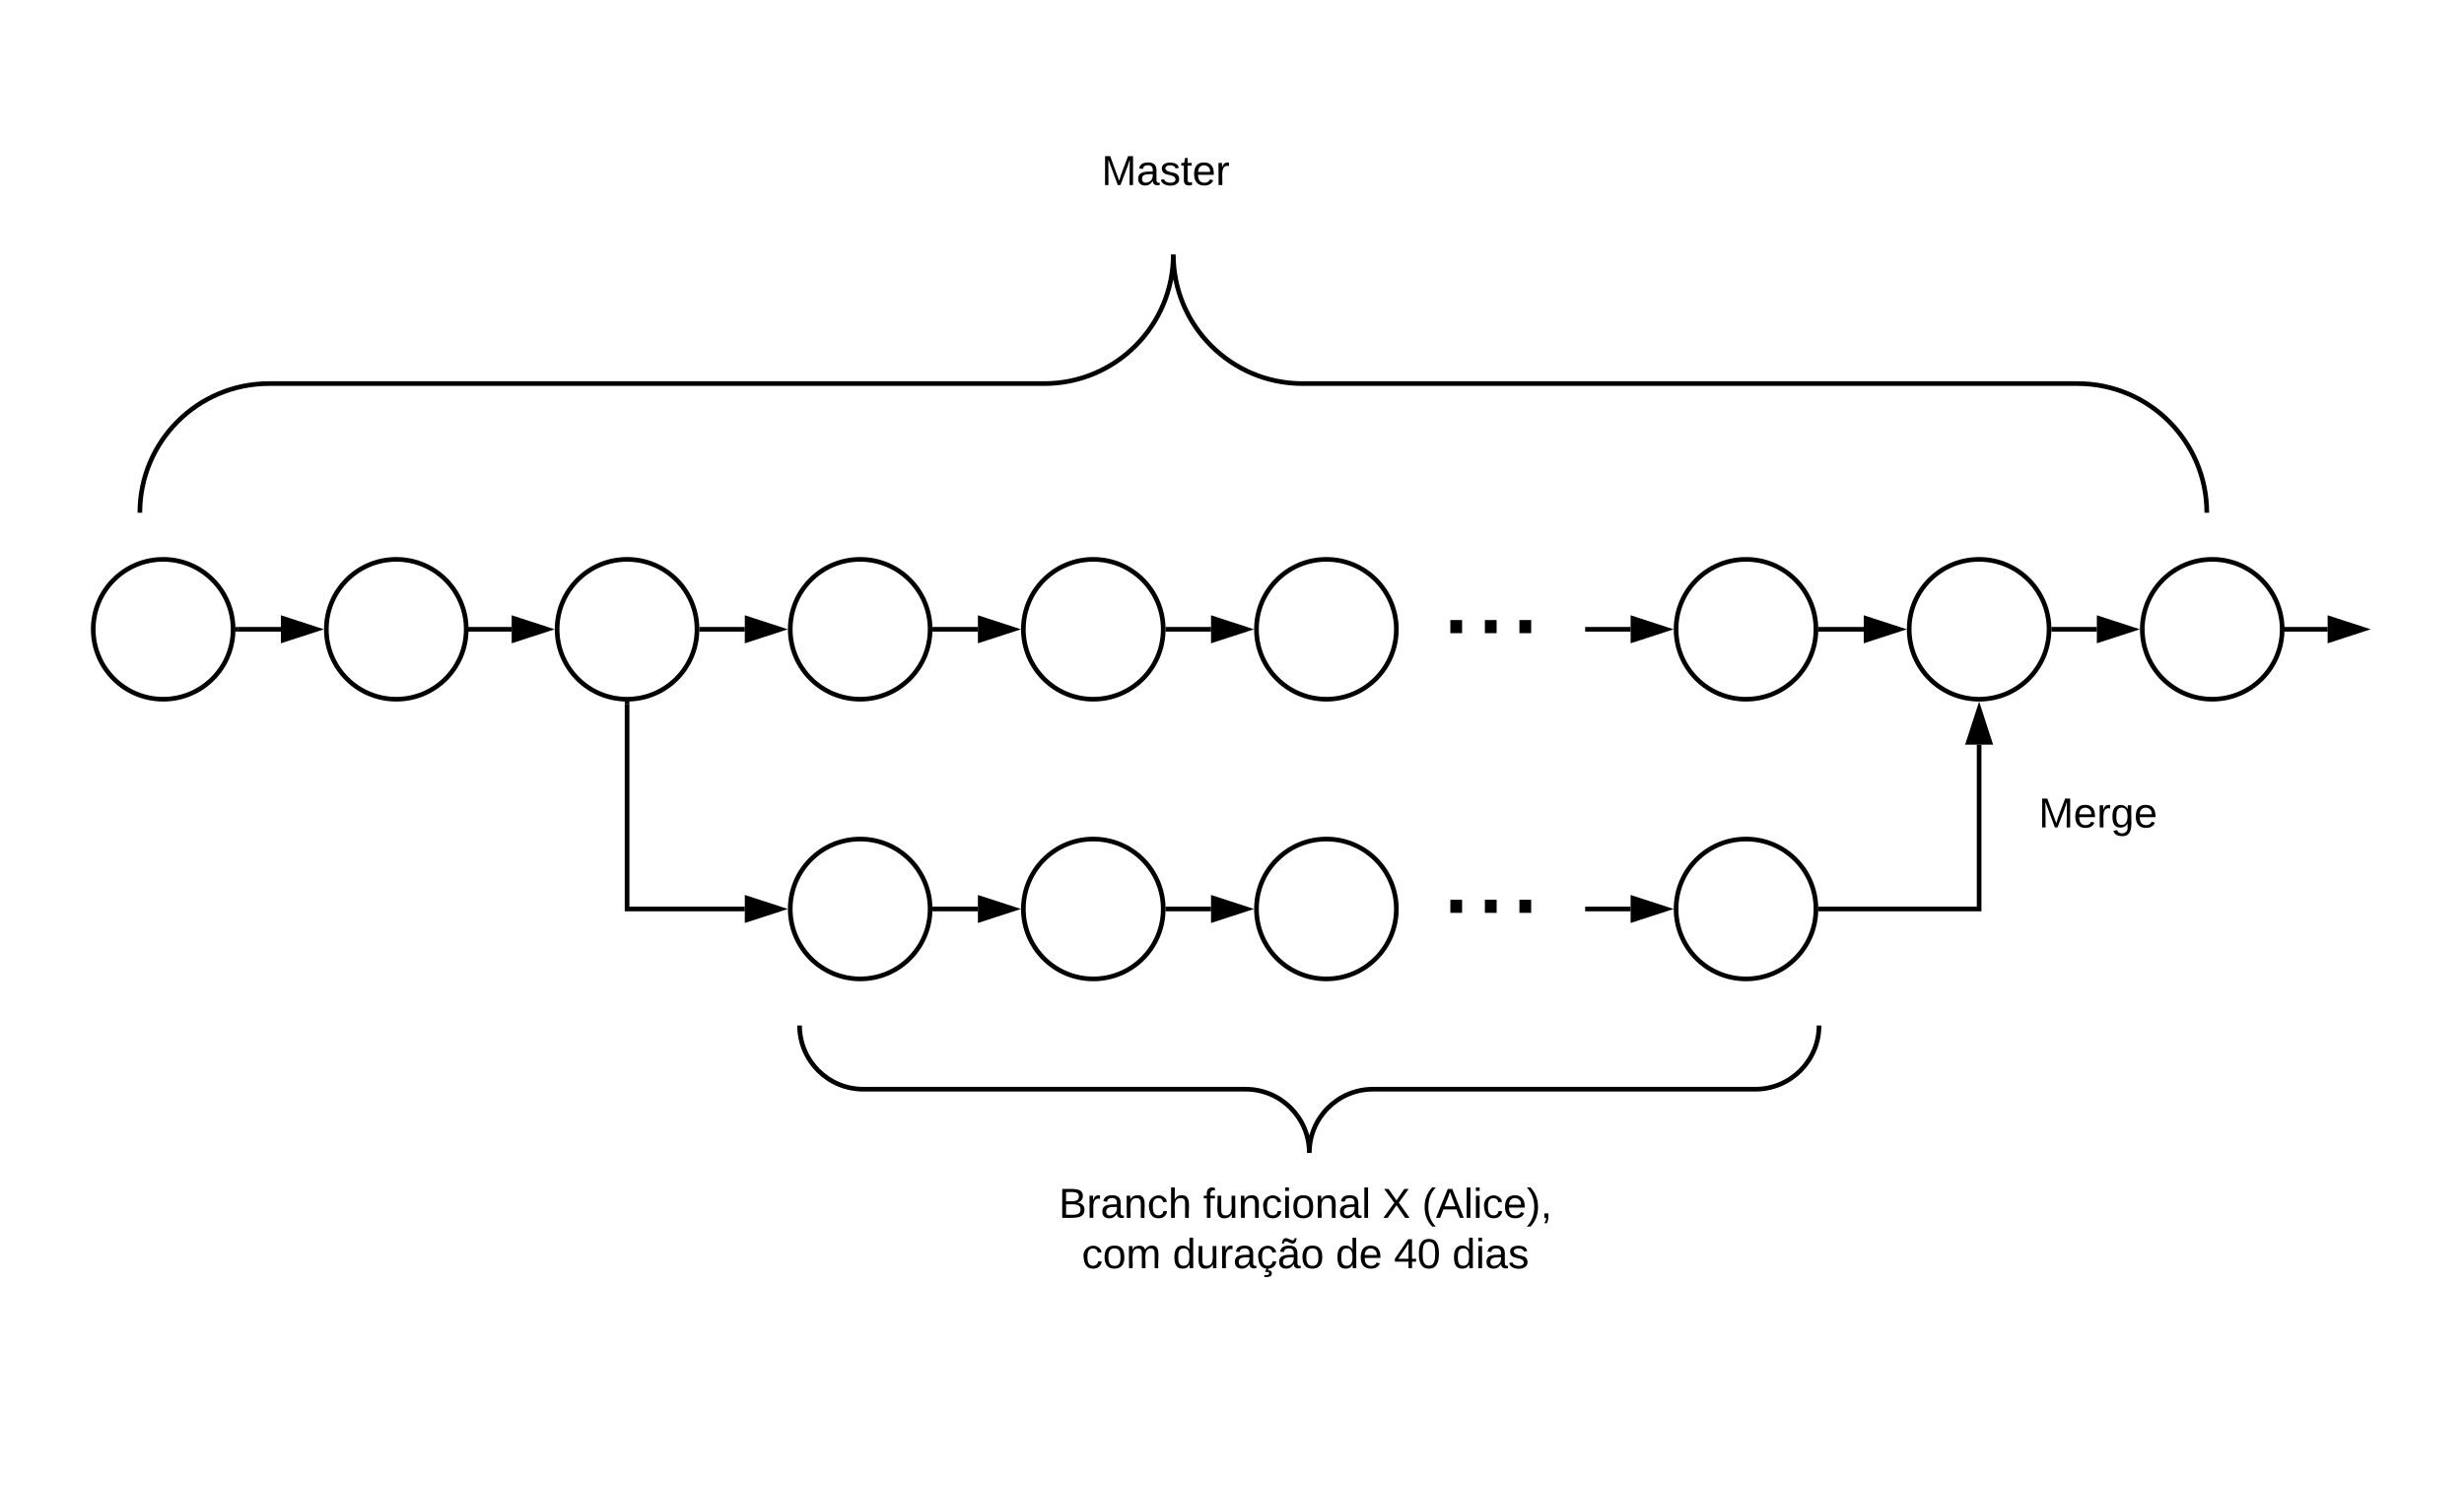
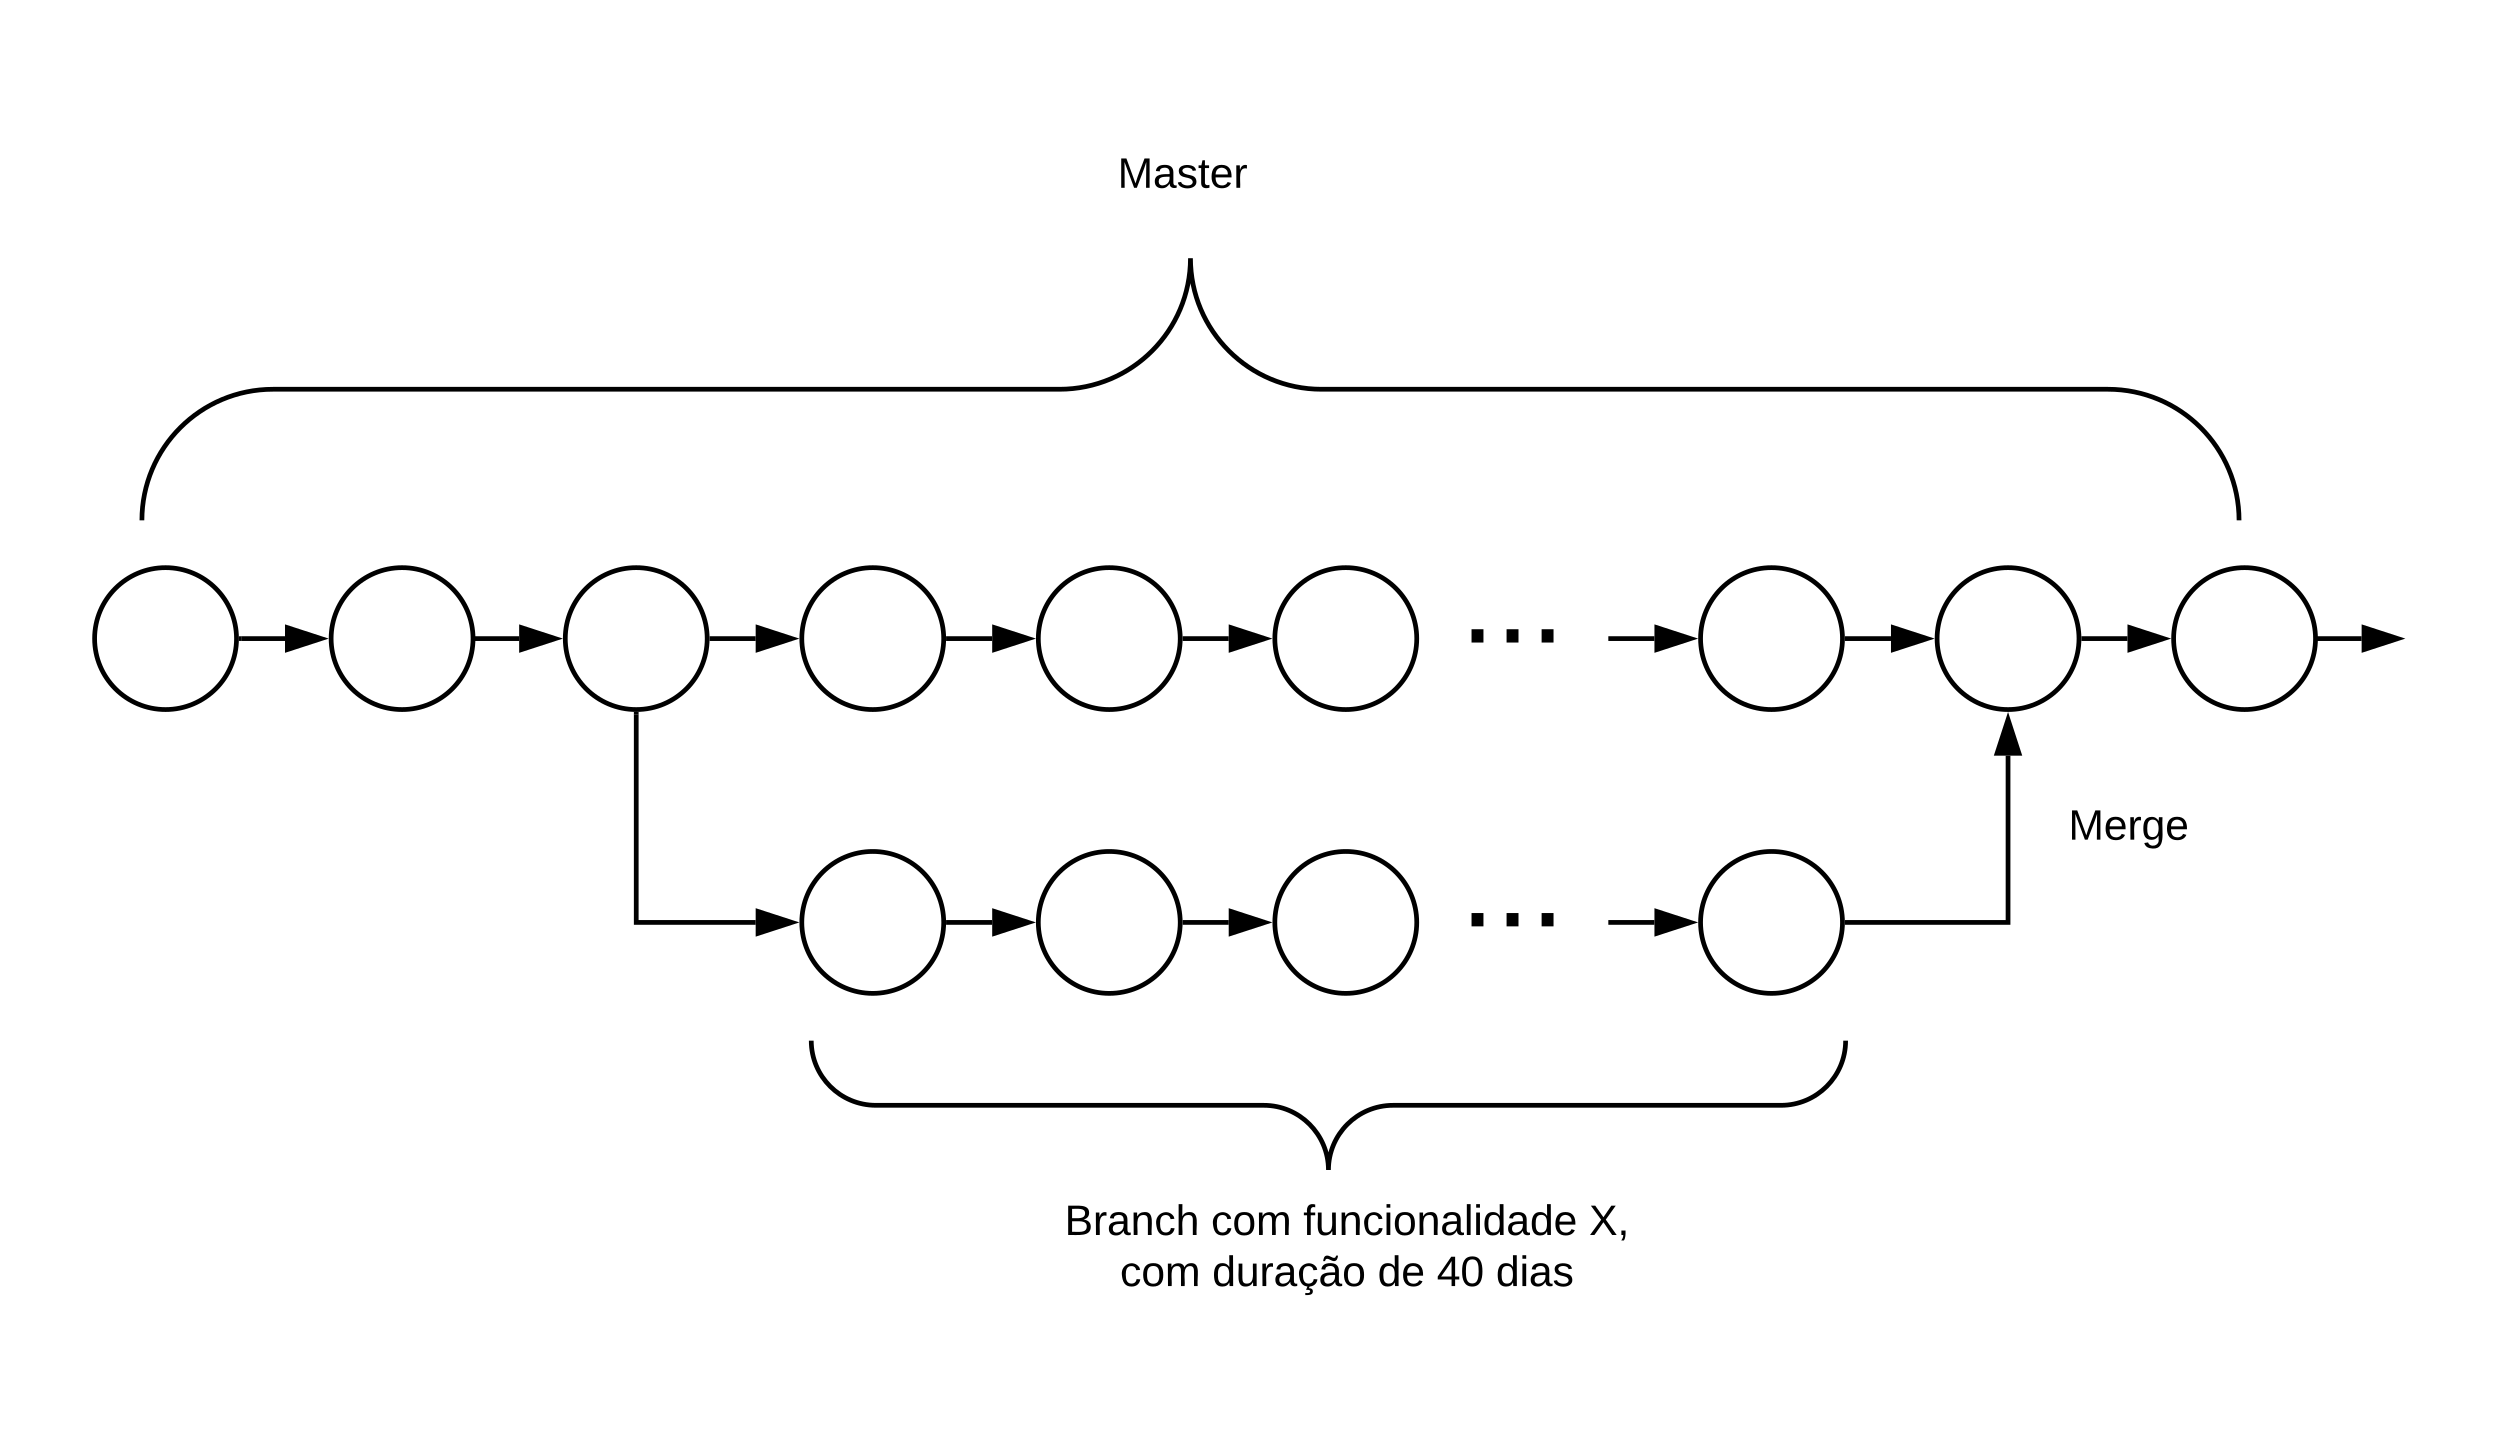
- <svg xmlns="http://www.w3.org/2000/svg" xmlns:ns1="lucid" xmlns:xlink="http://www.w3.org/1999/xlink" width="1057" height="638">
+ <svg xmlns="http://www.w3.org/2000/svg" xmlns:ns1="lucid" xmlns:xlink="http://www.w3.org/1999/xlink" width="1057" height="610">
  <g transform="translate(-40 0)" ns1:page-tab-id="0_0">
    <path d="M0 0h1870.4v1323.2H0z" fill="#fff" />
    <path d="M140 270c0 16.57-13.43 30-30 30s-30-13.43-30-30 13.43-30 30-30 30 13.43 30 30zM240 270c0 16.57-13.43 30-30 30s-30-13.43-30-30 13.43-30 30-30 30 13.43 30 30z" stroke="#000" stroke-width="2" fill="#fff" />
    <path d="M142 270h18.5" stroke="#000" stroke-width="2" fill="none" />
    <path d="M142.03 271h-1.1l.07-.98-.03-1.02h1.06z" />
    <path d="M175.76 270l-14.26 4.64v-9.28z" stroke="#000" stroke-width="2" />
    <path d="M339 270c0 16.57-13.43 30-30 30s-30-13.43-30-30 13.43-30 30-30 30 13.43 30 30z" stroke="#000" stroke-width="2" fill="#fff" />
    <path d="M241 270h18.5M241.03 270H240" stroke="#000" stroke-width="2" fill="none" />
    <path d="M274.76 270l-14.26 4.64v-9.28z" stroke="#000" stroke-width="2" />
    <path d="M439 270c0 16.57-13.43 30-30 30s-30-13.43-30-30 13.43-30 30-30 30 13.43 30 30z" stroke="#000" stroke-width="2" fill="#fff" />
    <path d="M341 270h18.5M341.03 270H340" stroke="#000" stroke-width="2" fill="none" />
    <path d="M374.76 270l-14.26 4.64v-9.28z" stroke="#000" stroke-width="2" />
    <path d="M539 270c0 16.57-13.43 30-30 30s-30-13.43-30-30 13.43-30 30-30 30 13.43 30 30z" stroke="#000" stroke-width="2" fill="#fff" />
    <path d="M441 270h18.5M441.03 270H440" stroke="#000" stroke-width="2" fill="none" />
    <path d="M474.76 270l-14.26 4.64v-9.28z" stroke="#000" stroke-width="2" />
    <path d="M639 270c0 16.57-13.43 30-30 30s-30-13.43-30-30 13.43-30 30-30 30 13.43 30 30z" stroke="#000" stroke-width="2" fill="#fff" />
    <path d="M541 270h18.5M541.03 270H540" stroke="#000" stroke-width="2" fill="none" />
    <path d="M574.76 270l-14.26 4.64v-9.28z" stroke="#000" stroke-width="2" />
    <path d="M439 390c0 16.57-13.43 30-30 30s-30-13.43-30-30 13.43-30 30-30 30 13.43 30 30z" stroke="#000" stroke-width="2" fill="#fff" />
    <path d="M309 302v88h50.5" stroke="#000" stroke-width="2" fill="none" />
    <path d="M308.98 301l1.02-.03v1.06h-2v-1.1z" />
    <path d="M374.76 390l-14.26 4.64v-9.28z" stroke="#000" stroke-width="2" />
    <path d="M539 390c0 16.57-13.43 30-30 30s-30-13.43-30-30 13.43-30 30-30 30 13.43 30 30z" stroke="#000" stroke-width="2" fill="#fff" />
    <path d="M441 390h18.5M441.03 390H440" stroke="#000" stroke-width="2" fill="none" />
    <path d="M474.76 390l-14.26 4.64v-9.28z" stroke="#000" stroke-width="2" />
    <path d="M639 390c0 16.57-13.43 30-30 30s-30-13.43-30-30 13.43-30 30-30 30 13.43 30 30z" stroke="#000" stroke-width="2" fill="#fff" />
    <path d="M541 390h18.5M541.03 390H540" stroke="#000" stroke-width="2" fill="none" />
    <path d="M574.76 390l-14.26 4.64v-9.28z" stroke="#000" stroke-width="2" />
    <path d="M819 270c0 16.57-13.43 30-30 30s-30-13.43-30-30 13.43-30 30-30 30 13.43 30 30z" stroke="#000" stroke-width="2" fill="#fff" />
    <path d="M721 270h18.5M721.03 270H720" stroke="#000" stroke-width="2" fill="none" />
    <path d="M754.76 270l-14.26 4.64v-9.28z" stroke="#000" stroke-width="2" />
    <path d="M919 270c0 16.57-13.43 30-30 30s-30-13.43-30-30 13.43-30 30-30 30 13.43 30 30z" stroke="#000" stroke-width="2" fill="#fff" />
    <path d="M821 270h18.5M821.03 270H820" stroke="#000" stroke-width="2" fill="none" />
    <path d="M854.76 270l-14.26 4.64v-9.28z" stroke="#000" stroke-width="2" />
    <path d="M620 220h119v74H620z" stroke="#000" stroke-opacity="0" stroke-width="2" fill="#fff" fill-opacity="0" />
    <use xlink:href="#a" transform="matrix(1,0,0,1,625,225) translate(32.27778 46.66667)" />
    <path d="M819 390c0 16.57-13.43 30-30 30s-30-13.43-30-30 13.43-30 30-30 30 13.43 30 30z" stroke="#000" stroke-width="2" fill="#fff" />
    <path d="M721 390h18.5M721.03 390H720" stroke="#000" stroke-width="2" fill="none" />
    <path d="M754.76 390l-14.26 4.64v-9.28z" stroke="#000" stroke-width="2" />
    <path d="M821 390h68v-70.5M821.03 390H820" stroke="#000" stroke-width="2" fill="none" />
    <path d="M889 304.24l4.63 14.26h-9.27z" stroke="#000" stroke-width="2" />
    <path d="M620 340h119v74H620z" stroke="#000" stroke-opacity="0" stroke-width="2" fill="#fff" fill-opacity="0" />
    <use xlink:href="#a" transform="matrix(1,0,0,1,625,345) translate(32.27778 46.66667)" />
    <path d="M1019 270c0 16.57-13.43 30-30 30s-30-13.43-30-30 13.43-30 30-30 30 13.43 30 30z" stroke="#000" stroke-width="2" fill="#fff" />
    <path d="M921 270h18.5M921.03 270H920" stroke="#000" stroke-width="2" fill="none" />
    <path d="M954.76 270l-14.26 4.64v-9.28z" stroke="#000" stroke-width="2" />
    <path d="M1020 270h18.5M1020.03 270H1019" stroke="#000" stroke-width="2" fill="none" />
    <path d="M1053.76 270l-14.26 4.64v-9.28z" stroke="#000" stroke-width="2" />
    <path d="M420 60h240v20H420z" stroke="#000" stroke-opacity="0" stroke-width="2" fill="#fff" fill-opacity="0" />
    <use xlink:href="#b" transform="matrix(1,0,0,1,425,65) translate(87.55 14.4)" />
    <g fill="none">
      <path d="M820.33 440v80H383v-80z" />
      <path d="M383 440c0 15.1 12.24 27.33 27.33 27.33h164c15.1 0 27.34 12.24 27.34 27.34 0-15.1 12.23-27.34 27.33-27.34h164c15.1 0 27.33-12.23 27.33-27.33" stroke="#000" stroke-width="2" />
    </g>
-     <path d="M480 500h240v60H480z" stroke="#000" stroke-opacity="0" stroke-width="2" fill="#fff" fill-opacity="0" />
-     <use xlink:href="#c" transform="matrix(1,0,0,1,485,505) translate(9.175 17.525)" />
-     <use xlink:href="#d" transform="matrix(1,0,0,1,485,505) translate(71.125 17.525)" />
-     <use xlink:href="#e" transform="matrix(1,0,0,1,485,505) translate(148.025 17.525)" />
-     <use xlink:href="#f" transform="matrix(1,0,0,1,485,505) translate(165.025 17.525)" />
-     <use xlink:href="#g" transform="matrix(1,0,0,1,485,505) translate(19.075 39.125)" />
-     <use xlink:href="#h" transform="matrix(1,0,0,1,485,505) translate(58.025 39.125)" />
-     <use xlink:href="#i" transform="matrix(1,0,0,1,485,505) translate(127.975 39.125)" />
-     <use xlink:href="#j" transform="matrix(1,0,0,1,485,505) translate(152.975 39.125)" />
-     <use xlink:href="#k" transform="matrix(1,0,0,1,485,505) translate(177.975 39.125)" />
+     <path d="M480 492.6h259v74.8H480z" stroke="#000" stroke-opacity="0" stroke-width="2" fill="#fff" fill-opacity="0" />
+     <use xlink:href="#c" transform="matrix(1,0,0,1,485,497.6) translate(5.125 24.55625)" />
+     <use xlink:href="#d" transform="matrix(1,0,0,1,485,497.6) translate(67.075 24.55625)" />
+     <use xlink:href="#e" transform="matrix(1,0,0,1,485,497.6) translate(106.025 24.55625)" />
+     <use xlink:href="#f" transform="matrix(1,0,0,1,485,497.6) translate(226.875 24.55625)" />
+     <use xlink:href="#d" transform="matrix(1,0,0,1,485,497.6) translate(28.575 46.15625)" />
+     <use xlink:href="#g" transform="matrix(1,0,0,1,485,497.6) translate(67.525 46.15625)" />
+     <use xlink:href="#h" transform="matrix(1,0,0,1,485,497.6) translate(137.475 46.15625)" />
+     <use xlink:href="#i" transform="matrix(1,0,0,1,485,497.6) translate(162.475 46.15625)" />
+     <use xlink:href="#j" transform="matrix(1,0,0,1,485,497.6) translate(187.475 46.15625)" />
    <path d="M900 320h80v60h-80z" stroke="#000" stroke-opacity="0" stroke-width="2" fill="#fff" fill-opacity="0" />
    <g>
-       <use xlink:href="#l" transform="matrix(1,0,0,1,905,325) translate(9.55 30.025)" />
+       <use xlink:href="#k" transform="matrix(1,0,0,1,905,325) translate(9.55 30.025)" />
    </g>
    <g fill="none">
      <path d="M100 220v-80h886.67v80z" />
      <path d="M986.67 220c0-30.6-24.8-55.42-55.42-55.42h-332.5c-30.6 0-55.42-24.8-55.42-55.4 0 30.6-24.8 55.4-55.4 55.4h-332.5c-30.62 0-55.43 24.8-55.43 55.42" stroke="#000" stroke-width="2" />
    </g>
    <defs>
-       <path d="M33 0v-38h34V0H33" id="m" />
+       <path d="M33 0v-38h34V0H33" id="l" />
      <g id="a">
-         <use transform="matrix(0.1481481,0,0,0.1481481,0,0)" xlink:href="#m" />
-         <use transform="matrix(0.1481481,0,0,0.1481481,14.81481,0)" xlink:href="#m" />
-         <use transform="matrix(0.1481481,0,0,0.1481481,29.62963,0)" xlink:href="#m" />
+         <use transform="matrix(0.1481481,0,0,0.1481481,0,0)" xlink:href="#l" />
+         <use transform="matrix(0.1481481,0,0,0.1481481,14.81481,0)" xlink:href="#l" />
+         <use transform="matrix(0.1481481,0,0,0.1481481,29.62963,0)" xlink:href="#l" />
      </g>
-       <path d="M240 0l2-218c-23 76-54 145-80 218h-23L58-218 59 0H30v-248h44l77 211c21-75 51-140 76-211h43V0h-30" id="n" />
-       <path d="M141-36C126-15 110 5 73 4 37 3 15-17 15-53c-1-64 63-63 125-63 3-35-9-54-41-54-24 1-41 7-42 31l-33-3c5-37 33-52 76-52 45 0 72 20 72 64v82c-1 20 7 32 28 27v20c-31 9-61-2-59-35zM48-53c0 20 12 33 32 33 41-3 63-29 60-74-43 2-92-5-92 41" id="o" />
-       <path d="M135-143c-3-34-86-38-87 0 15 53 115 12 119 90S17 21 10-45l28-5c4 36 97 45 98 0-10-56-113-15-118-90-4-57 82-63 122-42 12 7 21 19 24 35" id="p" />
-       <path d="M59-47c-2 24 18 29 38 22v24C64 9 27 4 27-40v-127H5v-23h24l9-43h21v43h35v23H59v120" id="q" />
-       <path d="M100-194c63 0 86 42 84 106H49c0 40 14 67 53 68 26 1 43-12 49-29l28 8c-11 28-37 45-77 45C44 4 14-33 15-96c1-61 26-98 85-98zm52 81c6-60-76-77-97-28-3 7-6 17-6 28h103" id="r" />
-       <path d="M114-163C36-179 61-72 57 0H25l-1-190h30c1 12-1 29 2 39 6-27 23-49 58-41v29" id="s" />
+       <path d="M240 0l2-218c-23 76-54 145-80 218h-23L58-218 59 0H30v-248h44l77 211c21-75 51-140 76-211h43V0h-30" id="m" />
+       <path d="M141-36C126-15 110 5 73 4 37 3 15-17 15-53c-1-64 63-63 125-63 3-35-9-54-41-54-24 1-41 7-42 31l-33-3c5-37 33-52 76-52 45 0 72 20 72 64v82c-1 20 7 32 28 27v20c-31 9-61-2-59-35zM48-53c0 20 12 33 32 33 41-3 63-29 60-74-43 2-92-5-92 41" id="n" />
+       <path d="M135-143c-3-34-86-38-87 0 15 53 115 12 119 90S17 21 10-45l28-5c4 36 97 45 98 0-10-56-113-15-118-90-4-57 82-63 122-42 12 7 21 19 24 35" id="o" />
+       <path d="M59-47c-2 24 18 29 38 22v24C64 9 27 4 27-40v-127H5v-23h24l9-43h21v43h35v23H59v120" id="p" />
+       <path d="M100-194c63 0 86 42 84 106H49c0 40 14 67 53 68 26 1 43-12 49-29l28 8c-11 28-37 45-77 45C44 4 14-33 15-96c1-61 26-98 85-98zm52 81c6-60-76-77-97-28-3 7-6 17-6 28h103" id="q" />
+       <path d="M114-163C36-179 61-72 57 0H25l-1-190h30c1 12-1 29 2 39 6-27 23-49 58-41v29" id="r" />
      <g id="b">
-         <use transform="matrix(0.05,0,0,0.05,0,0)" xlink:href="#n" />
-         <use transform="matrix(0.05,0,0,0.05,14.95,0)" xlink:href="#o" />
-         <use transform="matrix(0.05,0,0,0.05,24.95,0)" xlink:href="#p" />
-         <use transform="matrix(0.05,0,0,0.05,33.95,0)" xlink:href="#q" />
-         <use transform="matrix(0.05,0,0,0.05,38.95,0)" xlink:href="#r" />
-         <use transform="matrix(0.05,0,0,0.05,48.95,0)" xlink:href="#s" />
+         <use transform="matrix(0.05,0,0,0.05,0,0)" xlink:href="#m" />
+         <use transform="matrix(0.05,0,0,0.05,14.95,0)" xlink:href="#n" />
+         <use transform="matrix(0.05,0,0,0.05,24.95,0)" xlink:href="#o" />
+         <use transform="matrix(0.05,0,0,0.05,33.95,0)" xlink:href="#p" />
+         <use transform="matrix(0.05,0,0,0.05,38.95,0)" xlink:href="#q" />
+         <use transform="matrix(0.05,0,0,0.05,48.95,0)" xlink:href="#r" />
      </g>
-       <path d="M160-131c35 5 61 23 61 61C221 17 115-2 30 0v-248c76 3 177-17 177 60 0 33-19 50-47 57zm-97-11c50-1 110 9 110-42 0-47-63-36-110-37v79zm0 115c55-2 124 14 124-45 0-56-70-42-124-44v89" id="t" />
-       <path d="M117-194c89-4 53 116 60 194h-32v-121c0-31-8-49-39-48C34-167 62-67 57 0H25l-1-190h30c1 10-1 24 2 32 11-22 29-35 61-36" id="u" />
-       <path d="M96-169c-40 0-48 33-48 73s9 75 48 75c24 0 41-14 43-38l32 2c-6 37-31 61-74 61-59 0-76-41-82-99-10-93 101-131 147-64 4 7 5 14 7 22l-32 3c-4-21-16-35-41-35" id="v" />
-       <path d="M106-169C34-169 62-67 57 0H25v-261h32l-1 103c12-21 28-36 61-36 89 0 53 116 60 194h-32v-121c2-32-8-49-39-48" id="w" />
+       <path d="M160-131c35 5 61 23 61 61C221 17 115-2 30 0v-248c76 3 177-17 177 60 0 33-19 50-47 57zm-97-11c50-1 110 9 110-42 0-47-63-36-110-37v79zm0 115c55-2 124 14 124-45 0-56-70-42-124-44v89" id="s" />
+       <path d="M117-194c89-4 53 116 60 194h-32v-121c0-31-8-49-39-48C34-167 62-67 57 0H25l-1-190h30c1 10-1 24 2 32 11-22 29-35 61-36" id="t" />
+       <path d="M96-169c-40 0-48 33-48 73s9 75 48 75c24 0 41-14 43-38l32 2c-6 37-31 61-74 61-59 0-76-41-82-99-10-93 101-131 147-64 4 7 5 14 7 22l-32 3c-4-21-16-35-41-35" id="u" />
+       <path d="M106-169C34-169 62-67 57 0H25v-261h32l-1 103c12-21 28-36 61-36 89 0 53 116 60 194h-32v-121c2-32-8-49-39-48" id="v" />
      <g id="c">
-         <use transform="matrix(0.05,0,0,0.05,0,0)" xlink:href="#t" />
-         <use transform="matrix(0.05,0,0,0.05,12,0)" xlink:href="#s" />
-         <use transform="matrix(0.05,0,0,0.05,17.95,0)" xlink:href="#o" />
-         <use transform="matrix(0.05,0,0,0.05,27.95,0)" xlink:href="#u" />
-         <use transform="matrix(0.05,0,0,0.05,37.95,0)" xlink:href="#v" />
-         <use transform="matrix(0.05,0,0,0.05,46.95,0)" xlink:href="#w" />
+         <use transform="matrix(0.05,0,0,0.05,0,0)" xlink:href="#s" />
+         <use transform="matrix(0.05,0,0,0.05,12,0)" xlink:href="#r" />
+         <use transform="matrix(0.05,0,0,0.05,17.95,0)" xlink:href="#n" />
+         <use transform="matrix(0.05,0,0,0.05,27.95,0)" xlink:href="#t" />
+         <use transform="matrix(0.05,0,0,0.05,37.95,0)" xlink:href="#u" />
+         <use transform="matrix(0.05,0,0,0.05,46.95,0)" xlink:href="#v" />
      </g>
-       <path d="M101-234c-31-9-42 10-38 44h38v23H63V0H32v-167H5v-23h27c-7-52 17-82 69-68v24" id="x" />
-       <path d="M84 4C-5 8 30-112 23-190h32v120c0 31 7 50 39 49 72-2 45-101 50-169h31l1 190h-30c-1-10 1-25-2-33-11 22-28 36-60 37" id="y" />
-       <path d="M24-231v-30h32v30H24zM24 0v-190h32V0H24" id="z" />
-       <path d="M100-194c62-1 85 37 85 99 1 63-27 99-86 99S16-35 15-95c0-66 28-99 85-99zM99-20c44 1 53-31 53-75 0-43-8-75-51-75s-53 32-53 75 10 74 51 75" id="A" />
+       <path d="M100-194c62-1 85 37 85 99 1 63-27 99-86 99S16-35 15-95c0-66 28-99 85-99zM99-20c44 1 53-31 53-75 0-43-8-75-51-75s-53 32-53 75 10 74 51 75" id="w" />
+       <path d="M210-169c-67 3-38 105-44 169h-31v-121c0-29-5-50-35-48C34-165 62-65 56 0H25l-1-190h30c1 10-1 24 2 32 10-44 99-50 107 0 11-21 27-35 58-36 85-2 47 119 55 194h-31v-121c0-29-5-49-35-48" id="x" />
+       <g id="d">
+         <use transform="matrix(0.05,0,0,0.05,0,0)" xlink:href="#u" />
+         <use transform="matrix(0.05,0,0,0.05,9,0)" xlink:href="#w" />
+         <use transform="matrix(0.05,0,0,0.05,19,0)" xlink:href="#x" />
+       </g>
+       <path d="M101-234c-31-9-42 10-38 44h38v23H63V0H32v-167H5v-23h27c-7-52 17-82 69-68v24" id="y" />
+       <path d="M84 4C-5 8 30-112 23-190h32v120c0 31 7 50 39 49 72-2 45-101 50-169h31l1 190h-30c-1-10 1-25-2-33-11 22-28 36-60 37" id="z" />
+       <path d="M24-231v-30h32v30H24zM24 0v-190h32V0H24" id="A" />
      <path d="M24 0v-261h32V0H24" id="B" />
-       <g id="d">
-         <use transform="matrix(0.05,0,0,0.05,0,0)" xlink:href="#x" />
-         <use transform="matrix(0.05,0,0,0.05,5,0)" xlink:href="#y" />
-         <use transform="matrix(0.05,0,0,0.05,15,0)" xlink:href="#u" />
-         <use transform="matrix(0.05,0,0,0.05,25,0)" xlink:href="#v" />
-         <use transform="matrix(0.05,0,0,0.05,34,0)" xlink:href="#z" />
-         <use transform="matrix(0.05,0,0,0.05,37.95,0)" xlink:href="#A" />
-         <use transform="matrix(0.05,0,0,0.05,47.95,0)" xlink:href="#u" />
-         <use transform="matrix(0.05,0,0,0.05,57.95,0)" xlink:href="#o" />
+       <path d="M85-194c31 0 48 13 60 33l-1-100h32l1 261h-30c-2-10 0-23-3-31C134-8 116 4 85 4 32 4 16-35 15-94c0-66 23-100 70-100zm9 24c-40 0-46 34-46 75 0 40 6 74 45 74 42 0 51-32 51-76 0-42-9-74-50-73" id="C" />
+       <g id="e">
+         <use transform="matrix(0.05,0,0,0.05,0,0)" xlink:href="#y" />
+         <use transform="matrix(0.05,0,0,0.05,5,0)" xlink:href="#z" />
+         <use transform="matrix(0.05,0,0,0.05,15,0)" xlink:href="#t" />
+         <use transform="matrix(0.05,0,0,0.05,25,0)" xlink:href="#u" />
+         <use transform="matrix(0.05,0,0,0.05,34,0)" xlink:href="#A" />
+         <use transform="matrix(0.05,0,0,0.05,37.95,0)" xlink:href="#w" />
+         <use transform="matrix(0.05,0,0,0.05,47.95,0)" xlink:href="#t" />
+         <use transform="matrix(0.05,0,0,0.05,57.95,0)" xlink:href="#n" />
        <use transform="matrix(0.05,0,0,0.05,67.95,0)" xlink:href="#B" />
+         <use transform="matrix(0.05,0,0,0.05,71.9,0)" xlink:href="#A" />
+         <use transform="matrix(0.05,0,0,0.05,75.85,0)" xlink:href="#C" />
+         <use transform="matrix(0.05,0,0,0.05,85.85,0)" xlink:href="#n" />
+         <use transform="matrix(0.05,0,0,0.05,95.85,0)" xlink:href="#C" />
+         <use transform="matrix(0.05,0,0,0.05,105.85,0)" xlink:href="#q" />
      </g>
-       <path d="M195 0l-74-108L45 0H8l94-129-87-119h37l69 98 67-98h37l-84 118L233 0h-38" id="C" />
-       <use transform="matrix(0.05,0,0,0.05,0,0)" xlink:href="#C" id="e" />
-       <path d="M87 75C49 33 22-17 22-94c0-76 28-126 65-167h31c-38 41-64 92-64 168S80 34 118 75H87" id="D" />
-       <path d="M205 0l-28-72H64L36 0H1l101-248h38L239 0h-34zm-38-99l-47-123c-12 45-31 82-46 123h93" id="E" />
-       <path d="M33-261c38 41 65 92 65 168S71 34 33 75H2C39 34 66-17 66-93S39-220 2-261h31" id="F" />
-       <path d="M68-38c1 34 0 65-14 84H32c9-13 17-26 17-46H33v-38h35" id="G" />
+       <path d="M195 0l-74-108L45 0H8l94-129-87-119h37l69 98 67-98h37l-84 118L233 0h-38" id="D" />
+       <path d="M68-38c1 34 0 65-14 84H32c9-13 17-26 17-46H33v-38h35" id="E" />
      <g id="f">
        <use transform="matrix(0.05,0,0,0.05,0,0)" xlink:href="#D" />
-         <use transform="matrix(0.05,0,0,0.05,5.95,0)" xlink:href="#E" />
-         <use transform="matrix(0.05,0,0,0.05,17.95,0)" xlink:href="#B" />
-         <use transform="matrix(0.05,0,0,0.05,21.9,0)" xlink:href="#z" />
-         <use transform="matrix(0.05,0,0,0.05,25.85,0)" xlink:href="#v" />
-         <use transform="matrix(0.05,0,0,0.05,34.85,0)" xlink:href="#r" />
-         <use transform="matrix(0.05,0,0,0.05,44.85,0)" xlink:href="#F" />
-         <use transform="matrix(0.05,0,0,0.05,50.8,0)" xlink:href="#G" />
+         <use transform="matrix(0.05,0,0,0.05,12,0)" xlink:href="#E" />
      </g>
-       <path d="M210-169c-67 3-38 105-44 169h-31v-121c0-29-5-50-35-48C34-165 62-65 56 0H25l-1-190h30c1 10-1 24 2 32 10-44 99-50 107 0 11-21 27-35 58-36 85-2 47 119 55 194h-31v-121c0-29-5-49-35-48" id="H" />
+       <path d="M96-169c-40 0-48 33-48 73s9 75 48 75c24 0 41-14 43-38l32 2c-6 37-31 61-74 61-59 0-76-41-82-99-10-93 101-131 147-64 4 7 5 14 7 22l-32 3c-4-21-16-35-41-35zm3 187c19-1 33 8 33 26 0 31-30 33-64 32V58c18 2 39 4 41-13 1-15-18-13-34-13L87 0h19" id="F" />
+       <path d="M141-36C126-15 110 5 73 4 37 3 15-17 15-53c-1-64 63-63 125-63 3-35-9-54-41-54-24 1-41 7-42 31l-33-3c5-37 33-52 76-52 45 0 72 20 72 64v82c-1 20 7 32 28 27v20c-31 9-61-2-59-35zM48-53c0 20 12 33 32 33 41-3 63-29 60-74-43 2-92-5-92 41zm117-205c-3 23-9 48-36 47-26-1-65-44-74 0H39c4-23 8-48 36-47s64 44 74 0h16" id="G" />
      <g id="g">
-         <use transform="matrix(0.05,0,0,0.05,0,0)" xlink:href="#v" />
-         <use transform="matrix(0.05,0,0,0.05,9,0)" xlink:href="#A" />
-         <use transform="matrix(0.05,0,0,0.05,19,0)" xlink:href="#H" />
+         <use transform="matrix(0.05,0,0,0.05,0,0)" xlink:href="#C" />
+         <use transform="matrix(0.05,0,0,0.05,10,0)" xlink:href="#z" />
+         <use transform="matrix(0.05,0,0,0.05,20,0)" xlink:href="#r" />
+         <use transform="matrix(0.05,0,0,0.05,25.95,0)" xlink:href="#n" />
+         <use transform="matrix(0.05,0,0,0.05,35.95,0)" xlink:href="#F" />
+         <use transform="matrix(0.05,0,0,0.05,44.95,0)" xlink:href="#G" />
+         <use transform="matrix(0.05,0,0,0.05,54.95,0)" xlink:href="#w" />
      </g>
-       <path d="M85-194c31 0 48 13 60 33l-1-100h32l1 261h-30c-2-10 0-23-3-31C134-8 116 4 85 4 32 4 16-35 15-94c0-66 23-100 70-100zm9 24c-40 0-46 34-46 75 0 40 6 74 45 74 42 0 51-32 51-76 0-42-9-74-50-73" id="I" />
-       <path d="M96-169c-40 0-48 33-48 73s9 75 48 75c24 0 41-14 43-38l32 2c-6 37-31 61-74 61-59 0-76-41-82-99-10-93 101-131 147-64 4 7 5 14 7 22l-32 3c-4-21-16-35-41-35zm3 187c19-1 33 8 33 26 0 31-30 33-64 32V58c18 2 39 4 41-13 1-15-18-13-34-13L87 0h19" id="J" />
-       <path d="M141-36C126-15 110 5 73 4 37 3 15-17 15-53c-1-64 63-63 125-63 3-35-9-54-41-54-24 1-41 7-42 31l-33-3c5-37 33-52 76-52 45 0 72 20 72 64v82c-1 20 7 32 28 27v20c-31 9-61-2-59-35zM48-53c0 20 12 33 32 33 41-3 63-29 60-74-43 2-92-5-92 41zm117-205c-3 23-9 48-36 47-26-1-65-44-74 0H39c4-23 8-48 36-47s64 44 74 0h16" id="K" />
      <g id="h">
-         <use transform="matrix(0.05,0,0,0.05,0,0)" xlink:href="#I" />
-         <use transform="matrix(0.05,0,0,0.05,10,0)" xlink:href="#y" />
-         <use transform="matrix(0.05,0,0,0.05,20,0)" xlink:href="#s" />
-         <use transform="matrix(0.05,0,0,0.05,25.95,0)" xlink:href="#o" />
-         <use transform="matrix(0.05,0,0,0.05,35.95,0)" xlink:href="#J" />
-         <use transform="matrix(0.05,0,0,0.05,44.95,0)" xlink:href="#K" />
-         <use transform="matrix(0.05,0,0,0.05,54.95,0)" xlink:href="#A" />
+         <use transform="matrix(0.05,0,0,0.05,0,0)" xlink:href="#C" />
+         <use transform="matrix(0.05,0,0,0.05,10,0)" xlink:href="#q" />
      </g>
+       <path d="M155-56V0h-30v-56H8v-25l114-167h33v167h35v25h-35zm-30-156c-27 46-58 90-88 131h88v-131" id="H" />
+       <path d="M101-251c68 0 85 55 85 127S166 4 100 4C33 4 14-52 14-124c0-73 17-127 87-127zm-1 229c47 0 54-49 54-102s-4-102-53-102c-51 0-55 48-55 102 0 53 5 102 54 102" id="I" />
      <g id="i">
-         <use transform="matrix(0.05,0,0,0.05,0,0)" xlink:href="#I" />
-         <use transform="matrix(0.05,0,0,0.05,10,0)" xlink:href="#r" />
+         <use transform="matrix(0.05,0,0,0.05,0,0)" xlink:href="#H" />
+         <use transform="matrix(0.05,0,0,0.05,10,0)" xlink:href="#I" />
      </g>
-       <path d="M155-56V0h-30v-56H8v-25l114-167h33v167h35v25h-35zm-30-156c-27 46-58 90-88 131h88v-131" id="L" />
-       <path d="M101-251c68 0 85 55 85 127S166 4 100 4C33 4 14-52 14-124c0-73 17-127 87-127zm-1 229c47 0 54-49 54-102s-4-102-53-102c-51 0-55 48-55 102 0 53 5 102 54 102" id="M" />
      <g id="j">
-         <use transform="matrix(0.05,0,0,0.05,0,0)" xlink:href="#L" />
-         <use transform="matrix(0.05,0,0,0.05,10,0)" xlink:href="#M" />
+         <use transform="matrix(0.05,0,0,0.05,0,0)" xlink:href="#C" />
+         <use transform="matrix(0.05,0,0,0.05,10,0)" xlink:href="#A" />
+         <use transform="matrix(0.05,0,0,0.05,13.95,0)" xlink:href="#n" />
+         <use transform="matrix(0.05,0,0,0.05,23.95,0)" xlink:href="#o" />
      </g>
+       <path d="M177-190C167-65 218 103 67 71c-23-6-38-20-44-43l32-5c15 47 100 32 89-28v-30C133-14 115 1 83 1 29 1 15-40 15-95c0-56 16-97 71-98 29-1 48 16 59 35 1-10 0-23 2-32h30zM94-22c36 0 50-32 50-73 0-42-14-75-50-75-39 0-46 34-46 75s6 73 46 73" id="J" />
      <g id="k">
-         <use transform="matrix(0.05,0,0,0.05,0,0)" xlink:href="#I" />
-         <use transform="matrix(0.05,0,0,0.05,10,0)" xlink:href="#z" />
-         <use transform="matrix(0.05,0,0,0.05,13.95,0)" xlink:href="#o" />
-         <use transform="matrix(0.05,0,0,0.05,23.95,0)" xlink:href="#p" />
-       </g>
-       <path d="M177-190C167-65 218 103 67 71c-23-6-38-20-44-43l32-5c15 47 100 32 89-28v-30C133-14 115 1 83 1 29 1 15-40 15-95c0-56 16-97 71-98 29-1 48 16 59 35 1-10 0-23 2-32h30zM94-22c36 0 50-32 50-73 0-42-14-75-50-75-39 0-46 34-46 75s6 73 46 73" id="N" />
-       <g id="l">
-         <use transform="matrix(0.05,0,0,0.05,0,0)" xlink:href="#n" />
-         <use transform="matrix(0.05,0,0,0.05,14.95,0)" xlink:href="#r" />
-         <use transform="matrix(0.05,0,0,0.05,24.95,0)" xlink:href="#s" />
-         <use transform="matrix(0.05,0,0,0.05,30.9,0)" xlink:href="#N" />
-         <use transform="matrix(0.05,0,0,0.05,40.9,0)" xlink:href="#r" />
+         <use transform="matrix(0.05,0,0,0.05,0,0)" xlink:href="#m" />
+         <use transform="matrix(0.05,0,0,0.05,14.95,0)" xlink:href="#q" />
+         <use transform="matrix(0.05,0,0,0.05,24.95,0)" xlink:href="#r" />
+         <use transform="matrix(0.05,0,0,0.05,30.9,0)" xlink:href="#J" />
+         <use transform="matrix(0.05,0,0,0.05,40.9,0)" xlink:href="#q" />
      </g>
    </defs>
  </g>
</svg>
